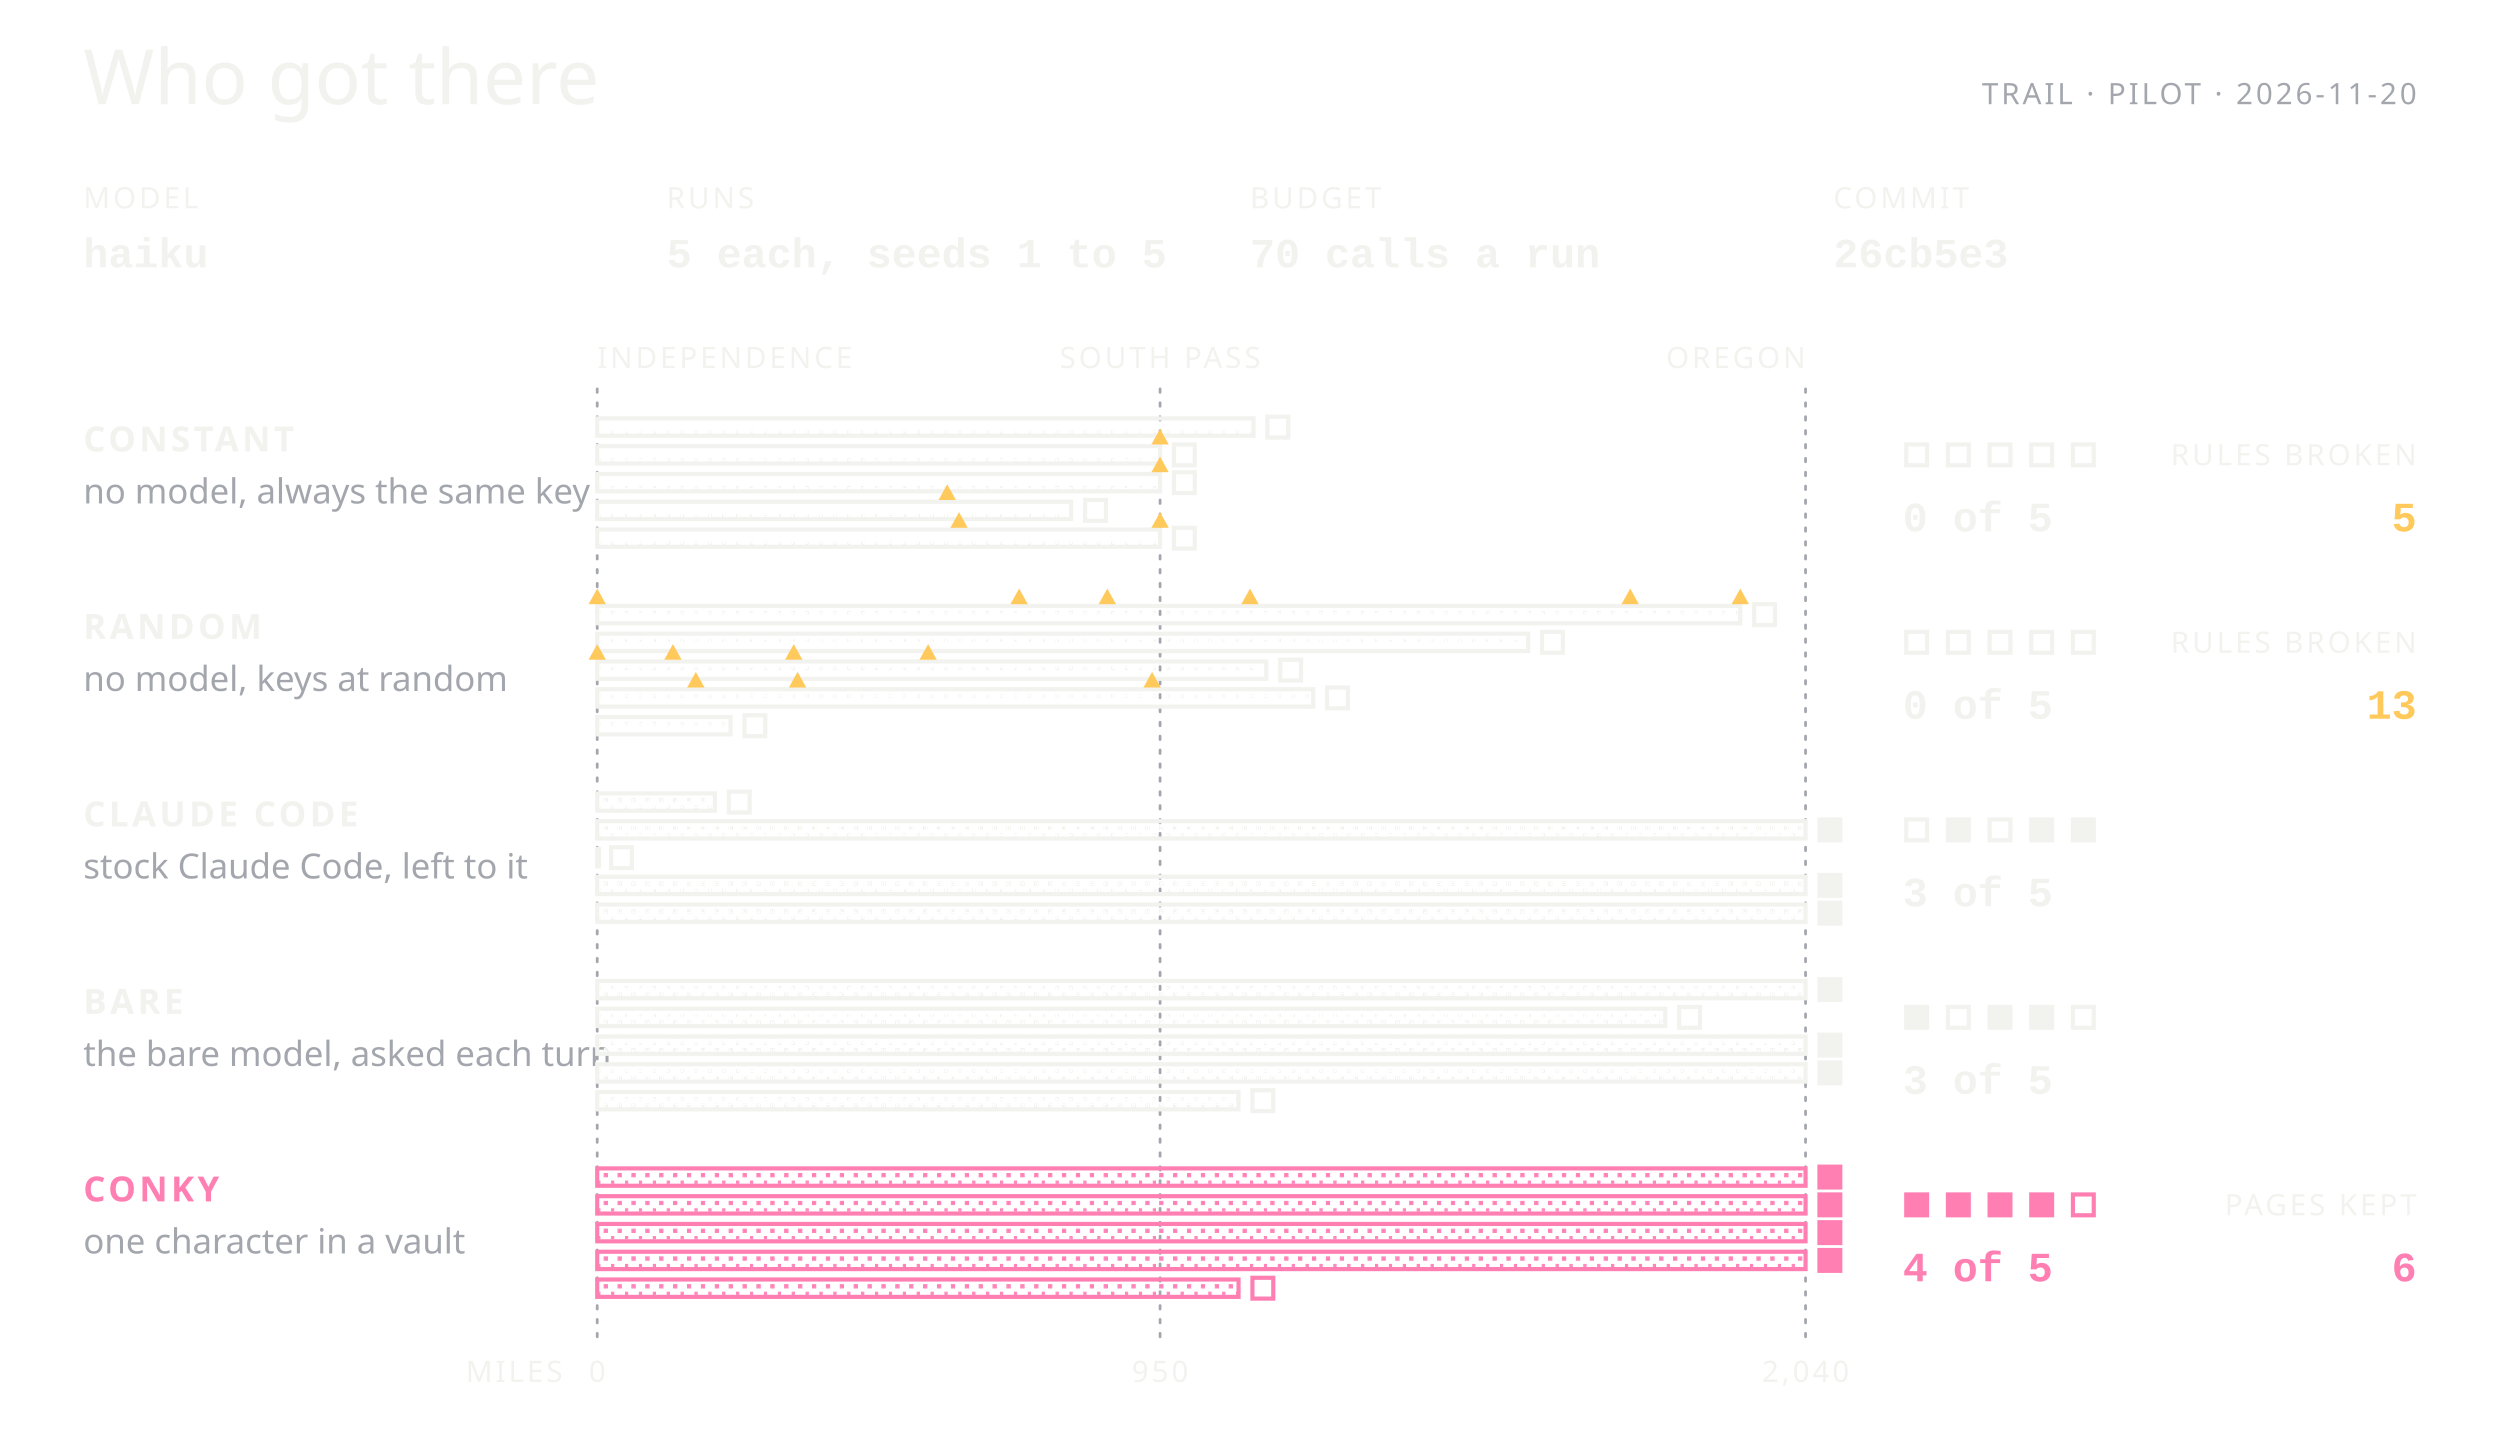
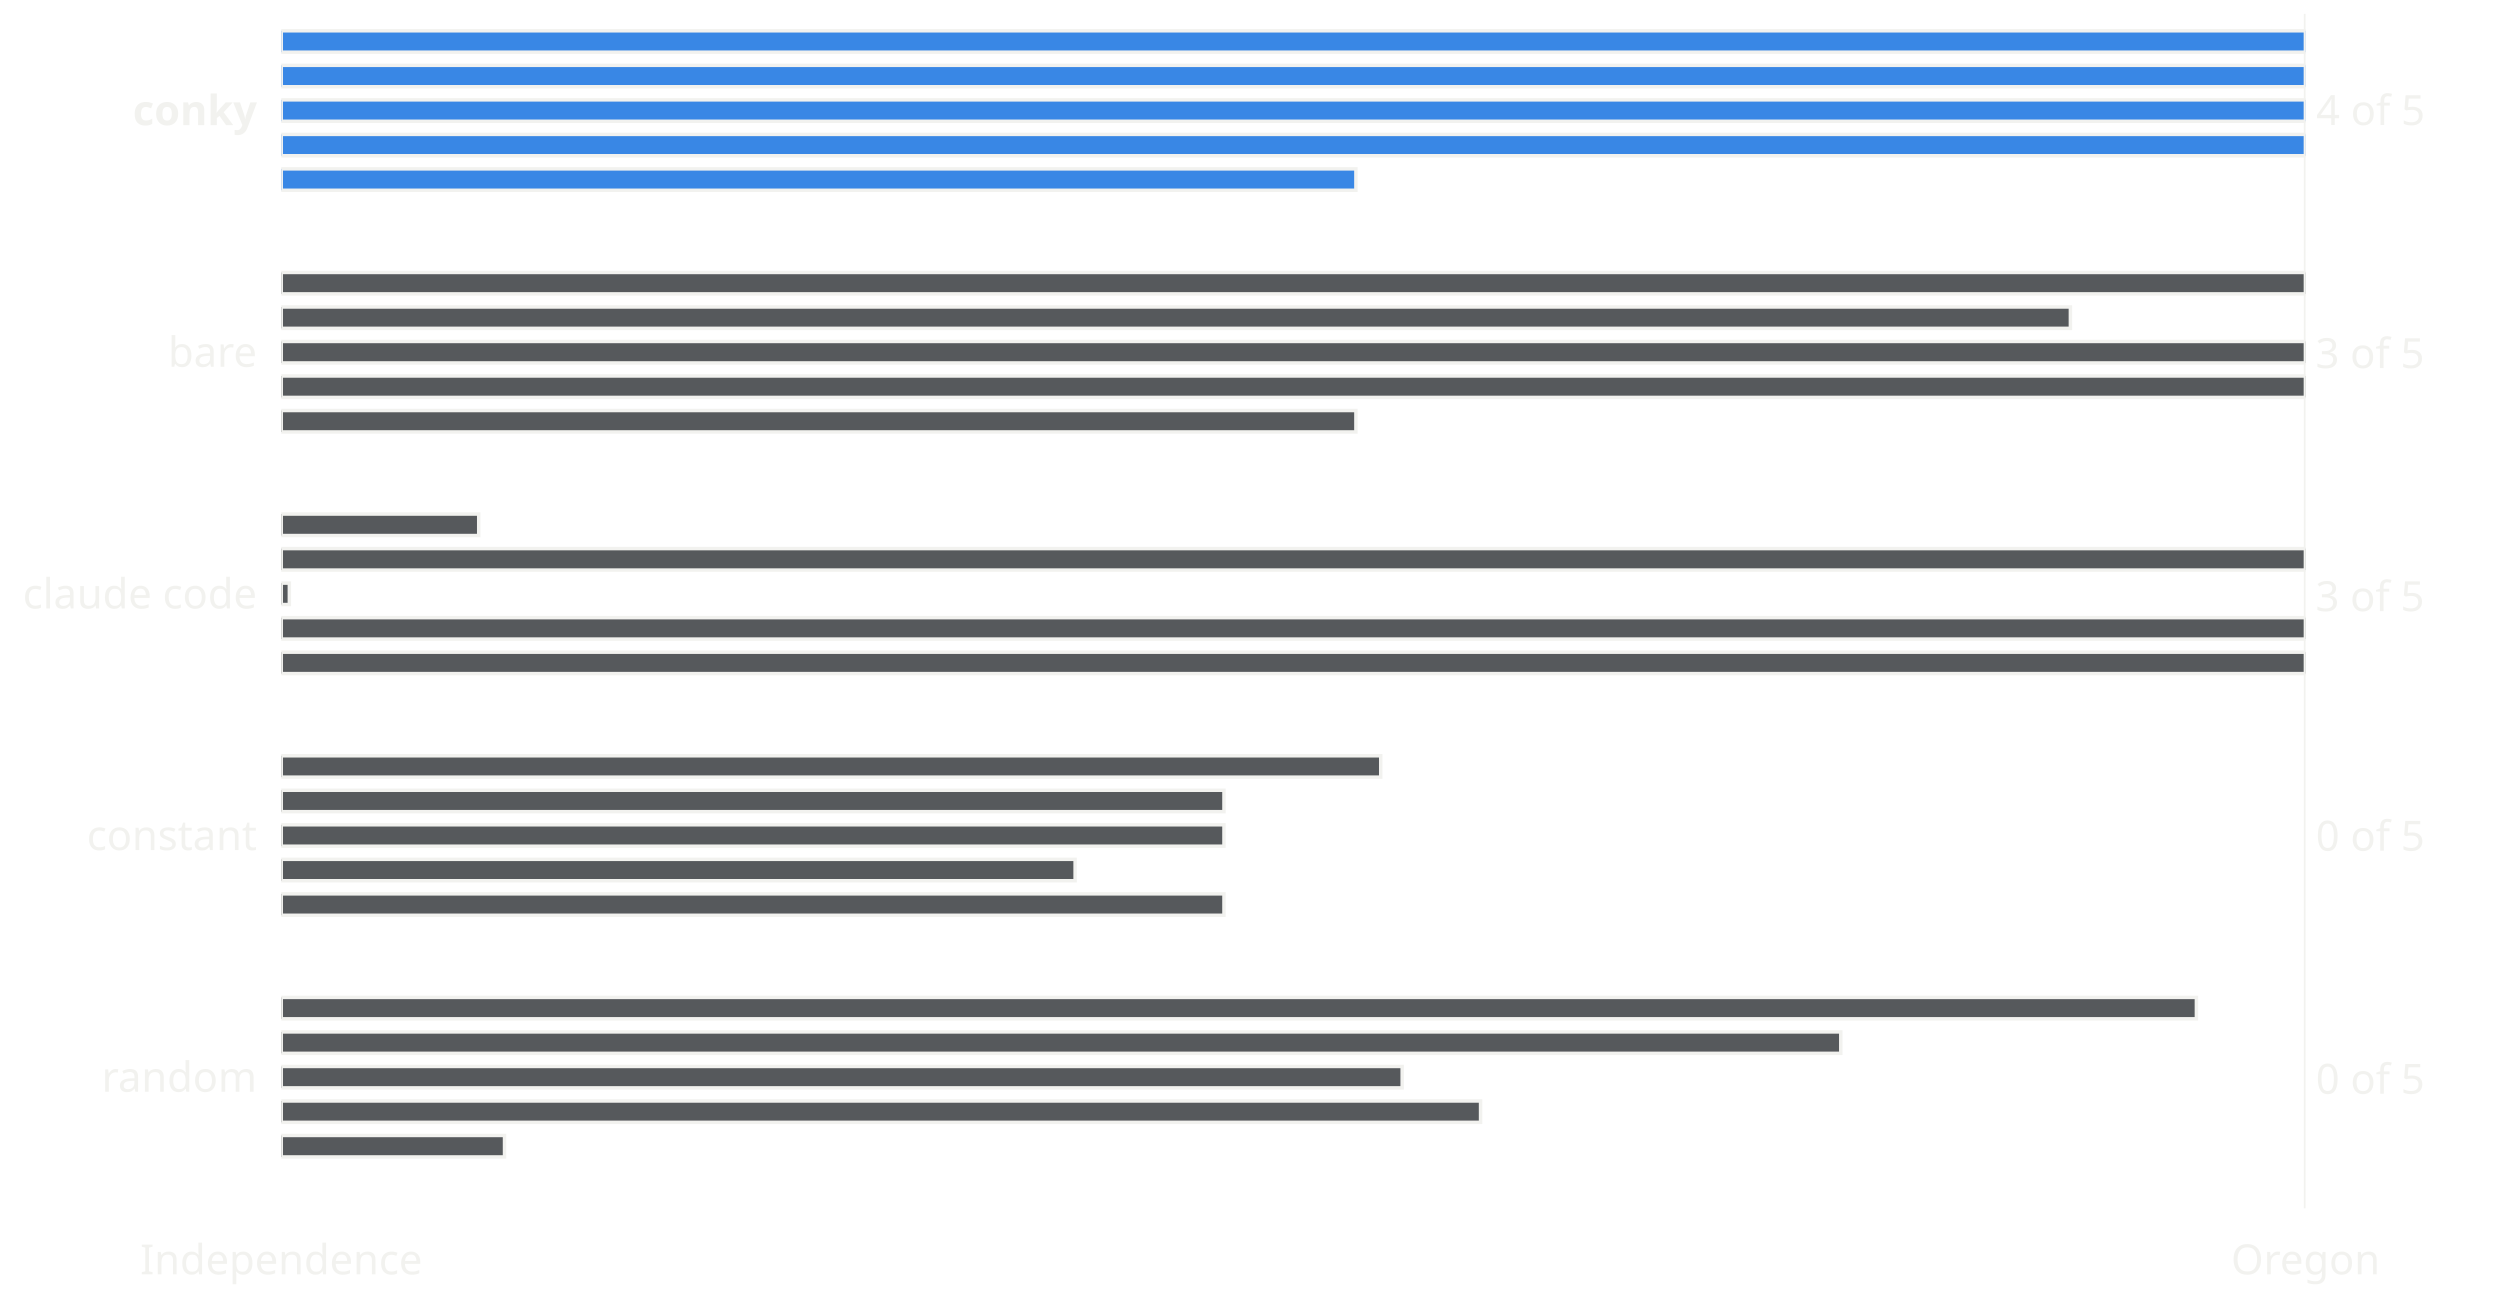
- <svg xmlns="http://www.w3.org/2000/svg" width="720" height="412" viewBox="0 0 720 412" role="img" aria-label="Every run drawn as a bar from start to goal, one band per harness." font-family="-apple-system, BlinkMacSystemFont, 'Segoe UI', 'Noto Sans', Helvetica, Arial, sans-serif">
-   <style>.c{font-family:ui-monospace, SFMono-Regular, 'SF Mono', Menlo, Consolas, 'Liberation Mono', monospace}</style>
-   <defs>
-     <pattern id="checker-accent" width="4" height="4" patternUnits="userSpaceOnUse">
-       <path d="M0 0h1v1h-1zM2 2h1v1h-1z" fill="#ff7fb2" shape-rendering="crispEdges" />
-     </pattern>
-     <pattern id="checker-ink" width="4" height="4" patternUnits="userSpaceOnUse">
-       <path d="M0 0h1v1h-1zM2 2h1v1h-1z" fill="#f2f2ef" shape-rendering="crispEdges" />
-     </pattern>
-     <pattern id="dots-ink" width="4" height="4" patternUnits="userSpaceOnUse">
-       <path d="M0 0h1v1h-1z" fill="#f2f2ef" shape-rendering="crispEdges" />
-     </pattern>
+ <svg xmlns="http://www.w3.org/2000/svg" class="main-svg" width="720" height="374" style="" viewBox="0 0 720 374" font-family="-apple-system, BlinkMacSystemFont, &quot;Segoe UI&quot;, &quot;Noto Sans&quot;, Helvetica, Arial, sans-serif">
+   <rect x="0" y="0" width="720" height="374" style="fill: none;" />
+   <defs id="defs-reached-dark">
+     <g class="clips">
+       <clipPath id="clipreached-darkxyplot" class="plotclip">
+         <rect width="583" height="344" />
+       </clipPath>
+       <clipPath class="axesclip" id="clipreached-darkx">
+         <rect x="81" y="0" width="583" height="374" />
+       </clipPath>
+       <clipPath class="axesclip" id="clipreached-darky">
+         <rect x="0" y="4" width="720" height="344" />
+       </clipPath>
+       <clipPath class="axesclip" id="clipreached-darkxy">
+         <rect x="81" y="4" width="583" height="344" />
+       </clipPath>
+     </g>
+     <g class="gradients" />
+     <g class="patterns" />
  </defs>
-   <text x="24.0" y="30.0" font-size="22" text-anchor="start" fill="#f2f2ef">Who got there</text>
-   <text x="696.0" y="30.0" font-size="8.5" text-anchor="end" fill="#a3a7ad" letter-spacing="0.1em">TRAIL · PILOT · 2026-11-20</text>
-   <text x="24.0" y="60.0" font-size="8.5" text-anchor="start" fill="#f2f2ef" letter-spacing="0.1em">MODEL</text>
-   <text x="24.0" y="77.0" class="c" font-size="12" font-weight="bold" text-anchor="start" fill="#f2f2ef">haiku</text>
-   <text x="192.0" y="60.0" font-size="8.5" text-anchor="start" fill="#f2f2ef" letter-spacing="0.1em">RUNS</text>
-   <text x="192.0" y="77.0" class="c" font-size="12" font-weight="bold" text-anchor="start" fill="#f2f2ef">5 each, seeds 1 to 5</text>
-   <text x="360.0" y="60.0" font-size="8.5" text-anchor="start" fill="#f2f2ef" letter-spacing="0.1em">BUDGET</text>
-   <text x="360.0" y="77.0" class="c" font-size="12" font-weight="bold" text-anchor="start" fill="#f2f2ef">70 calls a run</text>
-   <text x="528.0" y="60.0" font-size="8.5" text-anchor="start" fill="#f2f2ef" letter-spacing="0.1em">COMMIT</text>
-   <text x="528.0" y="77.0" class="c" font-size="12" font-weight="bold" text-anchor="start" fill="#f2f2ef">26cb5e3</text>
-   <text x="172.0" y="106.0" font-size="8.5" text-anchor="start" fill="#f2f2ef" letter-spacing="0.1em">INDEPENDENCE</text>
-   <text x="520.0" y="106.0" font-size="8.5" text-anchor="end" fill="#f2f2ef" letter-spacing="0.1em">OREGON</text>
-   <line x1="172.0" y1="112.0" x2="172.0" y2="386.0" stroke="#a3a7ad" stroke-width="0.8" stroke-linecap="round" stroke-dasharray="1 3" />
-   <text x="172.0" y="398.0" font-size="8.5" text-anchor="middle" fill="#f2f2ef" letter-spacing="0.1em">0</text>
-   <line x1="334.1" y1="112.0" x2="334.1" y2="386.0" stroke="#a3a7ad" stroke-width="0.8" stroke-linecap="round" stroke-dasharray="1 3" />
-   <text x="334.1" y="398.0" font-size="8.5" text-anchor="middle" fill="#f2f2ef" letter-spacing="0.1em">950</text>
-   <line x1="520.0" y1="112.0" x2="520.0" y2="386.0" stroke="#a3a7ad" stroke-width="0.8" stroke-linecap="round" stroke-dasharray="1 3" />
-   <text x="520.0" y="398.0" font-size="8.5" text-anchor="middle" fill="#f2f2ef" letter-spacing="0.1em">2,040</text>
-   <text x="334.1" y="106.0" font-size="8.5" text-anchor="middle" fill="#f2f2ef" letter-spacing="0.1em">SOUTH PASS</text>
-   <text x="162.0" y="398.0" font-size="8.5" text-anchor="end" fill="#f2f2ef" letter-spacing="0.1em">MILES</text>
-   <text x="24.0" y="130.0" font-size="10" font-weight="bold" text-anchor="start" fill="#f2f2ef" letter-spacing="0.1em">CONSTANT</text>
-   <text x="24.0" y="145.0" font-size="10" text-anchor="start" fill="#a3a7ad">no model, always the same key</text>
-   <rect x="172.0" y="120.5" width="189.0" height="5.0" fill="url(#dots-ink)" stroke="#f2f2ef" stroke-width="1.2" />
-   <rect x="365.0" y="120.0" width="6.0" height="6.0" fill="none" stroke="#f2f2ef" stroke-width="1.2" />
-   <rect x="172.0" y="128.5" width="162.1" height="5.0" fill="url(#dots-ink)" stroke="#f2f2ef" stroke-width="1.2" />
-   <path d="M331.6,128.0 h5 l-2.5,-4.5 Z" fill="#ffc95c" stroke="none" stroke-width="1.2" stroke-linejoin="round" stroke-linecap="round" />
-   <rect x="338.1" y="128.0" width="6.0" height="6.0" fill="none" stroke="#f2f2ef" stroke-width="1.2" />
-   <rect x="172.0" y="136.5" width="162.1" height="5.0" fill="url(#dots-ink)" stroke="#f2f2ef" stroke-width="1.2" />
-   <path d="M331.6,136.0 h5 l-2.5,-4.5 Z" fill="#ffc95c" stroke="none" stroke-width="1.2" stroke-linejoin="round" stroke-linecap="round" />
-   <rect x="338.1" y="136.0" width="6.0" height="6.0" fill="none" stroke="#f2f2ef" stroke-width="1.2" />
-   <rect x="172.0" y="144.5" width="136.5" height="5.0" fill="url(#dots-ink)" stroke="#f2f2ef" stroke-width="1.2" />
-   <path d="M270.3,144.0 h5 l-2.5,-4.5 Z" fill="#ffc95c" stroke="none" stroke-width="1.2" stroke-linejoin="round" stroke-linecap="round" />
-   <rect x="312.5" y="144.0" width="6.0" height="6.0" fill="none" stroke="#f2f2ef" stroke-width="1.2" />
-   <rect x="172.0" y="152.5" width="162.1" height="5.0" fill="url(#dots-ink)" stroke="#f2f2ef" stroke-width="1.2" />
-   <path d="M273.7,152.0 h5 l-2.5,-4.5 Z" fill="#ffc95c" stroke="none" stroke-width="1.2" stroke-linejoin="round" stroke-linecap="round" />
-   <path d="M331.6,152.0 h5 l-2.5,-4.5 Z" fill="#ffc95c" stroke="none" stroke-width="1.2" stroke-linejoin="round" stroke-linecap="round" />
-   <rect x="338.1" y="152.0" width="6.0" height="6.0" fill="none" stroke="#f2f2ef" stroke-width="1.2" />
-   <rect x="549.0" y="128.0" width="6.0" height="6.0" fill="none" stroke="#f2f2ef" stroke-width="1.2" />
-   <rect x="561.0" y="128.0" width="6.0" height="6.0" fill="none" stroke="#f2f2ef" stroke-width="1.2" />
-   <rect x="573.0" y="128.0" width="6.0" height="6.0" fill="none" stroke="#f2f2ef" stroke-width="1.2" />
-   <rect x="585.0" y="128.0" width="6.0" height="6.0" fill="none" stroke="#f2f2ef" stroke-width="1.2" />
-   <rect x="597.0" y="128.0" width="6.0" height="6.0" fill="none" stroke="#f2f2ef" stroke-width="1.2" />
-   <text x="548.0" y="153.0" class="c" font-size="12" font-weight="bold" text-anchor="start" fill="#f2f2ef">0 of 5</text>
-   <text x="696.0" y="153.0" class="c" font-size="12" font-weight="bold" text-anchor="end" fill="#ffc95c">5</text>
-   <text x="696.0" y="134.0" font-size="8.5" text-anchor="end" fill="#f2f2ef" letter-spacing="0.1em">RULES BROKEN</text>
-   <text x="24.0" y="184.0" font-size="10" font-weight="bold" text-anchor="start" fill="#f2f2ef" letter-spacing="0.1em">RANDOM</text>
-   <text x="24.0" y="199.0" font-size="10" text-anchor="start" fill="#a3a7ad">no model, keys at random</text>
-   <rect x="172.0" y="174.5" width="329.2" height="5.0" fill="url(#dots-ink)" stroke="#f2f2ef" stroke-width="1.2" />
-   <path d="M169.5,174.0 h5 l-2.5,-4.5 Z" fill="#ffc95c" stroke="none" stroke-width="1.2" stroke-linejoin="round" stroke-linecap="round" />
-   <path d="M291.0,174.0 h5 l-2.5,-4.5 Z" fill="#ffc95c" stroke="none" stroke-width="1.2" stroke-linejoin="round" stroke-linecap="round" />
-   <path d="M316.4,174.0 h5 l-2.5,-4.5 Z" fill="#ffc95c" stroke="none" stroke-width="1.2" stroke-linejoin="round" stroke-linecap="round" />
-   <path d="M357.5,174.0 h5 l-2.5,-4.5 Z" fill="#ffc95c" stroke="none" stroke-width="1.2" stroke-linejoin="round" stroke-linecap="round" />
-   <path d="M467.0,174.0 h5 l-2.5,-4.5 Z" fill="#ffc95c" stroke="none" stroke-width="1.2" stroke-linejoin="round" stroke-linecap="round" />
-   <path d="M498.7,174.0 h5 l-2.5,-4.5 Z" fill="#ffc95c" stroke="none" stroke-width="1.2" stroke-linejoin="round" stroke-linecap="round" />
-   <rect x="505.2" y="174.0" width="6.0" height="6.0" fill="none" stroke="#f2f2ef" stroke-width="1.2" />
-   <rect x="172.0" y="182.5" width="268.1" height="5.0" fill="url(#dots-ink)" stroke="#f2f2ef" stroke-width="1.2" />
-   <rect x="444.1" y="182.0" width="6.0" height="6.0" fill="none" stroke="#f2f2ef" stroke-width="1.2" />
-   <rect x="172.0" y="190.5" width="192.7" height="5.0" fill="url(#dots-ink)" stroke="#f2f2ef" stroke-width="1.2" />
-   <path d="M169.5,190.0 h5 l-2.5,-4.5 Z" fill="#ffc95c" stroke="none" stroke-width="1.2" stroke-linejoin="round" stroke-linecap="round" />
-   <path d="M191.3,190.0 h5 l-2.5,-4.5 Z" fill="#ffc95c" stroke="none" stroke-width="1.2" stroke-linejoin="round" stroke-linecap="round" />
-   <path d="M226.1,190.0 h5 l-2.5,-4.5 Z" fill="#ffc95c" stroke="none" stroke-width="1.2" stroke-linejoin="round" stroke-linecap="round" />
-   <path d="M264.8,190.0 h5 l-2.5,-4.5 Z" fill="#ffc95c" stroke="none" stroke-width="1.2" stroke-linejoin="round" stroke-linecap="round" />
-   <rect x="368.7" y="190.0" width="6.0" height="6.0" fill="none" stroke="#f2f2ef" stroke-width="1.2" />
-   <rect x="172.0" y="198.5" width="206.2" height="5.0" fill="url(#dots-ink)" stroke="#f2f2ef" stroke-width="1.2" />
-   <path d="M197.9,198.0 h5 l-2.5,-4.5 Z" fill="#ffc95c" stroke="none" stroke-width="1.2" stroke-linejoin="round" stroke-linecap="round" />
-   <path d="M227.2,198.0 h5 l-2.5,-4.5 Z" fill="#ffc95c" stroke="none" stroke-width="1.2" stroke-linejoin="round" stroke-linecap="round" />
-   <path d="M329.3,198.0 h5 l-2.5,-4.5 Z" fill="#ffc95c" stroke="none" stroke-width="1.2" stroke-linejoin="round" stroke-linecap="round" />
-   <rect x="382.2" y="198.0" width="6.0" height="6.0" fill="none" stroke="#f2f2ef" stroke-width="1.2" />
-   <rect x="172.0" y="206.5" width="38.4" height="5.0" fill="url(#dots-ink)" stroke="#f2f2ef" stroke-width="1.2" />
-   <rect x="214.4" y="206.0" width="6.0" height="6.0" fill="none" stroke="#f2f2ef" stroke-width="1.2" />
-   <rect x="549.0" y="182.0" width="6.0" height="6.0" fill="none" stroke="#f2f2ef" stroke-width="1.2" />
-   <rect x="561.0" y="182.0" width="6.0" height="6.0" fill="none" stroke="#f2f2ef" stroke-width="1.2" />
-   <rect x="573.0" y="182.0" width="6.0" height="6.0" fill="none" stroke="#f2f2ef" stroke-width="1.2" />
-   <rect x="585.0" y="182.0" width="6.0" height="6.0" fill="none" stroke="#f2f2ef" stroke-width="1.2" />
-   <rect x="597.0" y="182.0" width="6.0" height="6.0" fill="none" stroke="#f2f2ef" stroke-width="1.2" />
-   <text x="548.0" y="207.0" class="c" font-size="12" font-weight="bold" text-anchor="start" fill="#f2f2ef">0 of 5</text>
-   <text x="696.0" y="207.0" class="c" font-size="12" font-weight="bold" text-anchor="end" fill="#ffc95c">13</text>
-   <text x="696.0" y="188.0" font-size="8.5" text-anchor="end" fill="#f2f2ef" letter-spacing="0.1em">RULES BROKEN</text>
-   <text x="24.0" y="238.0" font-size="10" font-weight="bold" text-anchor="start" fill="#f2f2ef" letter-spacing="0.1em">CLAUDE CODE</text>
-   <text x="24.0" y="253.0" font-size="10" text-anchor="start" fill="#a3a7ad">stock Claude Code, left to it</text>
-   <rect x="172.0" y="228.5" width="33.9" height="5.0" fill="url(#checker-ink)" stroke="#f2f2ef" stroke-width="1.2" />
-   <rect x="209.9" y="228.0" width="6.0" height="6.0" fill="none" stroke="#f2f2ef" stroke-width="1.2" />
-   <rect x="172.0" y="236.5" width="348.0" height="5.0" fill="url(#checker-ink)" stroke="#f2f2ef" stroke-width="1.2" />
-   <rect x="524.0" y="236.0" width="6.0" height="6.0" fill="#f2f2ef" stroke="#f2f2ef" stroke-width="1.2" />
-   <rect x="172.0" y="244.5" width="0.5" height="5.0" fill="url(#checker-ink)" stroke="#f2f2ef" stroke-width="1.2" />
-   <rect x="176.0" y="244.0" width="6.0" height="6.0" fill="none" stroke="#f2f2ef" stroke-width="1.2" />
-   <rect x="172.0" y="252.5" width="348.0" height="5.0" fill="url(#checker-ink)" stroke="#f2f2ef" stroke-width="1.2" />
-   <rect x="524.0" y="252.0" width="6.0" height="6.0" fill="#f2f2ef" stroke="#f2f2ef" stroke-width="1.2" />
-   <rect x="172.0" y="260.5" width="348.0" height="5.0" fill="url(#checker-ink)" stroke="#f2f2ef" stroke-width="1.2" />
-   <rect x="524.0" y="260.0" width="6.0" height="6.0" fill="#f2f2ef" stroke="#f2f2ef" stroke-width="1.2" />
-   <rect x="549.0" y="236.0" width="6.0" height="6.0" fill="none" stroke="#f2f2ef" stroke-width="1.2" />
-   <rect x="561.0" y="236.0" width="6.0" height="6.0" fill="#f2f2ef" stroke="#f2f2ef" stroke-width="1.2" />
-   <rect x="573.0" y="236.0" width="6.0" height="6.0" fill="none" stroke="#f2f2ef" stroke-width="1.2" />
-   <rect x="585.0" y="236.0" width="6.0" height="6.0" fill="#f2f2ef" stroke="#f2f2ef" stroke-width="1.2" />
-   <rect x="597.0" y="236.0" width="6.0" height="6.0" fill="#f2f2ef" stroke="#f2f2ef" stroke-width="1.2" />
-   <text x="548.0" y="261.0" class="c" font-size="12" font-weight="bold" text-anchor="start" fill="#f2f2ef">3 of 5</text>
-   <text x="24.0" y="292.0" font-size="10" font-weight="bold" text-anchor="start" fill="#f2f2ef" letter-spacing="0.1em">BARE</text>
-   <text x="24.0" y="307.0" font-size="10" text-anchor="start" fill="#a3a7ad">the bare model, asked each turn</text>
-   <rect x="172.0" y="282.5" width="348.0" height="5.0" fill="url(#checker-ink)" stroke="#f2f2ef" stroke-width="1.2" />
-   <rect x="524.0" y="282.0" width="6.0" height="6.0" fill="#f2f2ef" stroke="#f2f2ef" stroke-width="1.2" />
-   <rect x="172.0" y="290.5" width="307.6" height="5.0" fill="url(#checker-ink)" stroke="#f2f2ef" stroke-width="1.2" />
-   <rect x="483.6" y="290.0" width="6.0" height="6.0" fill="none" stroke="#f2f2ef" stroke-width="1.2" />
-   <rect x="172.0" y="298.5" width="348.0" height="5.0" fill="url(#checker-ink)" stroke="#f2f2ef" stroke-width="1.2" />
-   <rect x="524.0" y="298.0" width="6.0" height="6.0" fill="#f2f2ef" stroke="#f2f2ef" stroke-width="1.2" />
-   <rect x="172.0" y="306.5" width="348.0" height="5.0" fill="url(#checker-ink)" stroke="#f2f2ef" stroke-width="1.2" />
-   <rect x="524.0" y="306.0" width="6.0" height="6.0" fill="#f2f2ef" stroke="#f2f2ef" stroke-width="1.2" />
-   <rect x="172.0" y="314.5" width="184.7" height="5.0" fill="url(#checker-ink)" stroke="#f2f2ef" stroke-width="1.2" />
-   <rect x="360.7" y="314.0" width="6.0" height="6.0" fill="none" stroke="#f2f2ef" stroke-width="1.2" />
-   <rect x="549.0" y="290.0" width="6.0" height="6.0" fill="#f2f2ef" stroke="#f2f2ef" stroke-width="1.2" />
-   <rect x="561.0" y="290.0" width="6.0" height="6.0" fill="none" stroke="#f2f2ef" stroke-width="1.2" />
-   <rect x="573.0" y="290.0" width="6.0" height="6.0" fill="#f2f2ef" stroke="#f2f2ef" stroke-width="1.2" />
-   <rect x="585.0" y="290.0" width="6.0" height="6.0" fill="#f2f2ef" stroke="#f2f2ef" stroke-width="1.2" />
-   <rect x="597.0" y="290.0" width="6.0" height="6.0" fill="none" stroke="#f2f2ef" stroke-width="1.2" />
-   <text x="548.0" y="315.0" class="c" font-size="12" font-weight="bold" text-anchor="start" fill="#f2f2ef">3 of 5</text>
-   <text x="24.0" y="346.0" font-size="10" font-weight="bold" text-anchor="start" fill="#ff7fb2" letter-spacing="0.1em">CONKY</text>
-   <text x="24.0" y="361.0" font-size="10" text-anchor="start" fill="#a3a7ad">one character in a vault</text>
-   <rect x="172.0" y="336.5" width="348.0" height="5.0" fill="url(#checker-accent)" stroke="#ff7fb2" stroke-width="1.2" />
-   <rect x="524.0" y="336.0" width="6.0" height="6.0" fill="#ff7fb2" stroke="#ff7fb2" stroke-width="1.2" />
-   <rect x="172.0" y="344.5" width="348.0" height="5.0" fill="url(#checker-accent)" stroke="#ff7fb2" stroke-width="1.2" />
-   <rect x="524.0" y="344.0" width="6.0" height="6.0" fill="#ff7fb2" stroke="#ff7fb2" stroke-width="1.2" />
-   <rect x="172.0" y="352.5" width="348.0" height="5.0" fill="url(#checker-accent)" stroke="#ff7fb2" stroke-width="1.2" />
-   <rect x="524.0" y="352.0" width="6.0" height="6.0" fill="#ff7fb2" stroke="#ff7fb2" stroke-width="1.2" />
-   <rect x="172.0" y="360.5" width="348.0" height="5.0" fill="url(#checker-accent)" stroke="#ff7fb2" stroke-width="1.2" />
-   <rect x="524.0" y="360.0" width="6.0" height="6.0" fill="#ff7fb2" stroke="#ff7fb2" stroke-width="1.2" />
-   <rect x="172.0" y="368.5" width="184.7" height="5.0" fill="url(#checker-accent)" stroke="#ff7fb2" stroke-width="1.2" />
-   <rect x="360.7" y="368.0" width="6.0" height="6.0" fill="none" stroke="#ff7fb2" stroke-width="1.2" />
-   <rect x="549.0" y="344.0" width="6.0" height="6.0" fill="#ff7fb2" stroke="#ff7fb2" stroke-width="1.2" />
-   <rect x="561.0" y="344.0" width="6.0" height="6.0" fill="#ff7fb2" stroke="#ff7fb2" stroke-width="1.2" />
-   <rect x="573.0" y="344.0" width="6.0" height="6.0" fill="#ff7fb2" stroke="#ff7fb2" stroke-width="1.2" />
-   <rect x="585.0" y="344.0" width="6.0" height="6.0" fill="#ff7fb2" stroke="#ff7fb2" stroke-width="1.2" />
-   <rect x="597.0" y="344.0" width="6.0" height="6.0" fill="none" stroke="#ff7fb2" stroke-width="1.2" />
-   <text x="548.0" y="369.0" class="c" font-size="12" font-weight="bold" text-anchor="start" fill="#ff7fb2">4 of 5</text>
-   <text x="696.0" y="369.0" class="c" font-size="12" font-weight="bold" text-anchor="end" fill="#ff7fb2">6</text>
-   <text x="696.0" y="350.0" font-size="8.5" text-anchor="end" fill="#f2f2ef" letter-spacing="0.1em">PAGES KEPT</text>
+   <g class="bglayer">
+     <rect class="bg" x="75" y="-2" width="595" height="356" style="fill: none; stroke-width: 0;" />
+   </g>
+   <g class="layer-below">
+     <g class="imagelayer" />
+     <g class="shapelayer" />
+   </g>
+   <g class="cartesianlayer">
+     <g class="subplot xy">
+       <g class="layer-subplot">
+         <g class="shapelayer" />
+         <g class="imagelayer" />
+       </g>
+       <g class="minor-gridlayer">
+         <g class="x" />
+         <g class="y" />
+       </g>
+       <g class="gridlayer">
+         <g class="x" />
+         <g class="y" />
+       </g>
+       <g class="zerolinelayer" />
+       <g class="layer-between">
+         <g class="shapelayer" />
+         <g class="imagelayer" />
+       </g>
+       <path class="xlines-below" />
+       <path class="ylines-below" />
+       <g class="overlines-below" />
+       <g class="xaxislayer-below" />
+       <g class="yaxislayer-below" />
+       <g class="overaxes-below" />
+       <g class="overplot">
+         <g class="xy" transform="translate(81,4)">
+           <g class="barlayer mlayer">
+             <g class="trace bars" style="opacity: 1;">
+               <g class="points">
+                 <g class="point">
+                   <path d="M0,11.04V4.87H583V11.04Z" clip-path="url(#clipreached-darkxyplot)" style="vector-effect: none; opacity: 1; stroke-width: 1px; fill: #3987e5; fill-opacity: 1; stroke: #f2f2ef; stroke-opacity: 1;" />
+                 </g>
+                 <g class="point">
+                   <path d="M0,20.98V14.81H583V20.98Z" clip-path="url(#clipreached-darkxyplot)" style="vector-effect: none; opacity: 1; stroke-width: 1px; fill: #3987e5; fill-opacity: 1; stroke: #f2f2ef; stroke-opacity: 1;" />
+                 </g>
+                 <g class="point">
+                   <path d="M0,30.92V24.76H583V30.92Z" clip-path="url(#clipreached-darkxyplot)" style="vector-effect: none; opacity: 1; stroke-width: 1px; fill: #3987e5; fill-opacity: 1; stroke: #f2f2ef; stroke-opacity: 1;" />
+                 </g>
+                 <g class="point">
+                   <path d="M0,40.86V34.7H583V40.86Z" clip-path="url(#clipreached-darkxyplot)" style="vector-effect: none; opacity: 1; stroke-width: 1px; fill: #3987e5; fill-opacity: 1; stroke: #f2f2ef; stroke-opacity: 1;" />
+                 </g>
+                 <g class="point">
+                   <path d="M0,50.8V44.64H309.5V50.8Z" clip-path="url(#clipreached-darkxyplot)" style="vector-effect: none; opacity: 1; stroke-width: 1px; fill: #3987e5; fill-opacity: 1; stroke: #f2f2ef; stroke-opacity: 1;" />
+                 </g>
+               </g>
+             </g>
+             <g class="trace bars" style="opacity: 1;">
+               <g class="points">
+                 <g class="point">
+                   <path d="M0,80.63V74.47H583V80.63Z" clip-path="url(#clipreached-darkxyplot)" style="vector-effect: none; opacity: 1; stroke-width: 1px; fill: #56595c; fill-opacity: 1; stroke: #f2f2ef; stroke-opacity: 1;" />
+                 </g>
+                 <g class="point">
+                   <path d="M0,90.57V84.41H515.27V90.57Z" clip-path="url(#clipreached-darkxyplot)" style="vector-effect: none; opacity: 1; stroke-width: 1px; fill: #56595c; fill-opacity: 1; stroke: #f2f2ef; stroke-opacity: 1;" />
+                 </g>
+                 <g class="point">
+                   <path d="M0,100.52V94.35H583V100.52Z" clip-path="url(#clipreached-darkxyplot)" style="vector-effect: none; opacity: 1; stroke-width: 1px; fill: #56595c; fill-opacity: 1; stroke: #f2f2ef; stroke-opacity: 1;" />
+                 </g>
+                 <g class="point">
+                   <path d="M0,110.46V104.29H583V110.46Z" clip-path="url(#clipreached-darkxyplot)" style="vector-effect: none; opacity: 1; stroke-width: 1px; fill: #56595c; fill-opacity: 1; stroke: #f2f2ef; stroke-opacity: 1;" />
+                 </g>
+                 <g class="point">
+                   <path d="M0,120.4V114.24H309.5V120.4Z" clip-path="url(#clipreached-darkxyplot)" style="vector-effect: none; opacity: 1; stroke-width: 1px; fill: #56595c; fill-opacity: 1; stroke: #f2f2ef; stroke-opacity: 1;" />
+                 </g>
+               </g>
+             </g>
+             <g class="trace bars" style="opacity: 1;">
+               <g class="points">
+                 <g class="point">
+                   <path d="M0,150.23V144.06H56.87V150.23Z" clip-path="url(#clipreached-darkxyplot)" style="vector-effect: none; opacity: 1; stroke-width: 1px; fill: #56595c; fill-opacity: 1; stroke: #f2f2ef; stroke-opacity: 1;" />
+                 </g>
+                 <g class="point">
+                   <path d="M0,160.17V154H583V160.17Z" clip-path="url(#clipreached-darkxyplot)" style="vector-effect: none; opacity: 1; stroke-width: 1px; fill: #56595c; fill-opacity: 1; stroke: #f2f2ef; stroke-opacity: 1;" />
+                 </g>
+                 <g class="point">
+                   <path d="M0,170.11V163.95H2.33V170.11Z" clip-path="url(#clipreached-darkxyplot)" style="vector-effect: none; opacity: 1; stroke-width: 1px; fill: #56595c; fill-opacity: 1; stroke: #f2f2ef; stroke-opacity: 1;" />
+                 </g>
+                 <g class="point">
+                   <path d="M0,180.05V173.89H583V180.05Z" clip-path="url(#clipreached-darkxyplot)" style="vector-effect: none; opacity: 1; stroke-width: 1px; fill: #56595c; fill-opacity: 1; stroke: #f2f2ef; stroke-opacity: 1;" />
+                 </g>
+                 <g class="point">
+                   <path d="M0,190V183.83H583V190Z" clip-path="url(#clipreached-darkxyplot)" style="vector-effect: none; opacity: 1; stroke-width: 1px; fill: #56595c; fill-opacity: 1; stroke: #f2f2ef; stroke-opacity: 1;" />
+                 </g>
+               </g>
+             </g>
+             <g class="trace bars" style="opacity: 1;">
+               <g class="points">
+                 <g class="point">
+                   <path d="M0,219.82V213.66H316.65V219.82Z" clip-path="url(#clipreached-darkxyplot)" style="vector-effect: none; opacity: 1; stroke-width: 1px; fill: #56595c; fill-opacity: 1; stroke: #f2f2ef; stroke-opacity: 1;" />
+                 </g>
+                 <g class="point">
+                   <path d="M0,229.76V223.6H271.5V229.76Z" clip-path="url(#clipreached-darkxyplot)" style="vector-effect: none; opacity: 1; stroke-width: 1px; fill: #56595c; fill-opacity: 1; stroke: #f2f2ef; stroke-opacity: 1;" />
+                 </g>
+                 <g class="point">
+                   <path d="M0,239.71V233.54H271.5V239.71Z" clip-path="url(#clipreached-darkxyplot)" style="vector-effect: none; opacity: 1; stroke-width: 1px; fill: #56595c; fill-opacity: 1; stroke: #f2f2ef; stroke-opacity: 1;" />
+                 </g>
+                 <g class="point">
+                   <path d="M0,249.65V243.48H228.63V249.65Z" clip-path="url(#clipreached-darkxyplot)" style="vector-effect: none; opacity: 1; stroke-width: 1px; fill: #56595c; fill-opacity: 1; stroke: #f2f2ef; stroke-opacity: 1;" />
+                 </g>
+                 <g class="point">
+                   <path d="M0,259.59V253.43H271.5V259.59Z" clip-path="url(#clipreached-darkxyplot)" style="vector-effect: none; opacity: 1; stroke-width: 1px; fill: #56595c; fill-opacity: 1; stroke: #f2f2ef; stroke-opacity: 1;" />
+                 </g>
+               </g>
+             </g>
+             <g class="trace bars" style="opacity: 1;">
+               <g class="points">
+                 <g class="point">
+                   <path d="M0,289.42V283.25H551.56V289.42Z" clip-path="url(#clipreached-darkxyplot)" style="vector-effect: none; opacity: 1; stroke-width: 1px; fill: #56595c; fill-opacity: 1; stroke: #f2f2ef; stroke-opacity: 1;" />
+                 </g>
+                 <g class="point">
+                   <path d="M0,299.36V293.2H449.14V299.36Z" clip-path="url(#clipreached-darkxyplot)" style="vector-effect: none; opacity: 1; stroke-width: 1px; fill: #56595c; fill-opacity: 1; stroke: #f2f2ef; stroke-opacity: 1;" />
+                 </g>
+                 <g class="point">
+                   <path d="M0,309.3V303.14H322.82V309.3Z" clip-path="url(#clipreached-darkxyplot)" style="vector-effect: none; opacity: 1; stroke-width: 1px; fill: #56595c; fill-opacity: 1; stroke: #f2f2ef; stroke-opacity: 1;" />
+                 </g>
+                 <g class="point">
+                   <path d="M0,319.24V313.08H345.4V319.24Z" clip-path="url(#clipreached-darkxyplot)" style="vector-effect: none; opacity: 1; stroke-width: 1px; fill: #56595c; fill-opacity: 1; stroke: #f2f2ef; stroke-opacity: 1;" />
+                 </g>
+                 <g class="point">
+                   <path d="M0,329.19V323.02H64.3V329.19Z" clip-path="url(#clipreached-darkxyplot)" style="vector-effect: none; opacity: 1; stroke-width: 1px; fill: #56595c; fill-opacity: 1; stroke: #f2f2ef; stroke-opacity: 1;" />
+                 </g>
+               </g>
+             </g>
+           </g>
+         </g>
+       </g>
+       <g class="zerolinelayer-above" />
+       <path class="xlines-above crisp" d="M0,0" style="fill: none;" />
+       <path class="ylines-above crisp" d="M0,0" style="fill: none;" />
+       <g class="overlines-above" />
+       <g class="xaxislayer-above">
+         <g class="xtick">
+           <text text-anchor="middle" x="0" y="367" transform="translate(81,0)" style="font-size: 12px; fill: #f2f2ef; fill-opacity: 1; white-space: pre;">Independence</text>
+         </g>
+         <g class="xtick">
+           <text text-anchor="middle" x="0" y="367" style="font-size: 12px; fill: #f2f2ef; fill-opacity: 1; white-space: pre;" transform="translate(664,0)">Oregon</text>
+         </g>
+       </g>
+       <g class="yaxislayer-above">
+         <g class="ytick">
+           <text text-anchor="end" x="74" y="4.2" transform="translate(0,31.84)" style="font-size: 12px; fill: #f2f2ef; fill-opacity: 1; white-space: pre;">
+             <tspan style="font-weight:bold">conky</tspan>
+           </text>
+         </g>
+         <g class="ytick">
+           <text text-anchor="end" x="74" y="4.2" style="font-size: 12px; fill: #f2f2ef; fill-opacity: 1; white-space: pre;" transform="translate(0,101.43)">bare</text>
+         </g>
+         <g class="ytick">
+           <text text-anchor="end" x="74" y="4.2" style="font-size: 12px; fill: #f2f2ef; fill-opacity: 1; white-space: pre;" transform="translate(0,171.03)">claude code</text>
+         </g>
+         <g class="ytick">
+           <text text-anchor="end" x="74" y="4.2" style="font-size: 12px; fill: #f2f2ef; fill-opacity: 1; white-space: pre;" transform="translate(0,240.62)">constant</text>
+         </g>
+         <g class="ytick">
+           <text text-anchor="end" x="74" y="4.2" style="font-size: 12px; fill: #f2f2ef; fill-opacity: 1; white-space: pre;" transform="translate(0,310.22)">random</text>
+         </g>
+       </g>
+       <g class="overaxes-above" />
+     </g>
+   </g>
+   <g class="polarlayer" />
+   <g class="smithlayer" />
+   <g class="ternarylayer" />
+   <g class="geolayer" />
+   <g class="funnelarealayer" />
+   <g class="pielayer" />
+   <g class="iciclelayer" />
+   <g class="treemaplayer" />
+   <g class="sunburstlayer" />
+   <g class="glimages" />
+   <defs id="topdefs-reached-dark">
+     <g class="clips" />
+   </defs>
+   <g class="layer-above">
+     <g class="imagelayer" />
+     <g class="shapelayer">
+       <g class="shape-group" data-index="0" clip-path="url(#clipreached-darkx)">
+         <path data-index="0" fill-rule="evenodd" d="M664,348L664,4" style="opacity: 1; stroke: #f2f2ef; stroke-opacity: 1; fill: none; stroke-width: 1px;" />
+       </g>
+     </g>
+   </g>
+   <g class="infolayer">
+     <g class="g-gtitle" />
+     <g class="g-xtitle" />
+     <g class="g-ytitle" />
+     <g class="annotation" data-index="0" style="opacity: 1;">
+       <g class="annotation-text-g" transform="rotate(0,682.5,31.84)">
+         <g class="cursor-pointer" transform="translate(664,22)">
+           <rect class="bg" x="0.5" y="0.5" width="36" height="18" style="stroke-width: 1px; stroke: none; fill: none;" />
+           <text class="annotation-text" text-anchor="middle" x="18.719" y="14" style="font-size: 12px; fill: #f2f2ef; fill-opacity: 1; white-space: pre;">4 of 5</text>
+         </g>
+       </g>
+     </g>
+     <g class="annotation" data-index="1" style="opacity: 1;">
+       <g class="annotation-text-g" transform="rotate(0,682.5,101.43)">
+         <g class="cursor-pointer" transform="translate(664,92)">
+           <rect class="bg" x="0.5" y="0.5" width="36" height="18" style="stroke-width: 1px; stroke: none; fill: none;" />
+           <text class="annotation-text" text-anchor="middle" x="18.547" y="14" style="font-size: 12px; fill: #f2f2ef; fill-opacity: 1; white-space: pre;">3 of 5</text>
+         </g>
+       </g>
+     </g>
+     <g class="annotation" data-index="2" style="opacity: 1;">
+       <g class="annotation-text-g" transform="rotate(0,682.5,171.03)">
+         <g class="cursor-pointer" transform="translate(664,162)">
+           <rect class="bg" x="0.5" y="0.5" width="36" height="18" style="stroke-width: 1px; stroke: none; fill: none;" />
+           <text class="annotation-text" text-anchor="middle" x="18.547" y="14" style="font-size: 12px; fill: #f2f2ef; fill-opacity: 1; white-space: pre;">3 of 5</text>
+         </g>
+       </g>
+     </g>
+     <g class="annotation" data-index="3" style="opacity: 1;">
+       <g class="annotation-text-g" transform="rotate(0,682.5,240.62)">
+         <g class="cursor-pointer" transform="translate(664,231)">
+           <rect class="bg" x="0.5" y="0.5" width="36" height="18" style="stroke-width: 1px; stroke: none; fill: none;" />
+           <text class="annotation-text" text-anchor="middle" x="18.633" y="14" style="font-size: 12px; fill: #f2f2ef; fill-opacity: 1; white-space: pre;">0 of 5</text>
+         </g>
+       </g>
+     </g>
+     <g class="annotation" data-index="4" style="opacity: 1;">
+       <g class="annotation-text-g" transform="rotate(0,682.5,310.22)">
+         <g class="cursor-pointer" transform="translate(664,301)">
+           <rect class="bg" x="0.5" y="0.5" width="36" height="18" style="stroke-width: 1px; stroke: none; fill: none;" />
+           <text class="annotation-text" text-anchor="middle" x="18.633" y="14" style="font-size: 12px; fill: #f2f2ef; fill-opacity: 1; white-space: pre;">0 of 5</text>
+         </g>
+       </g>
+     </g>
+   </g>
</svg>
